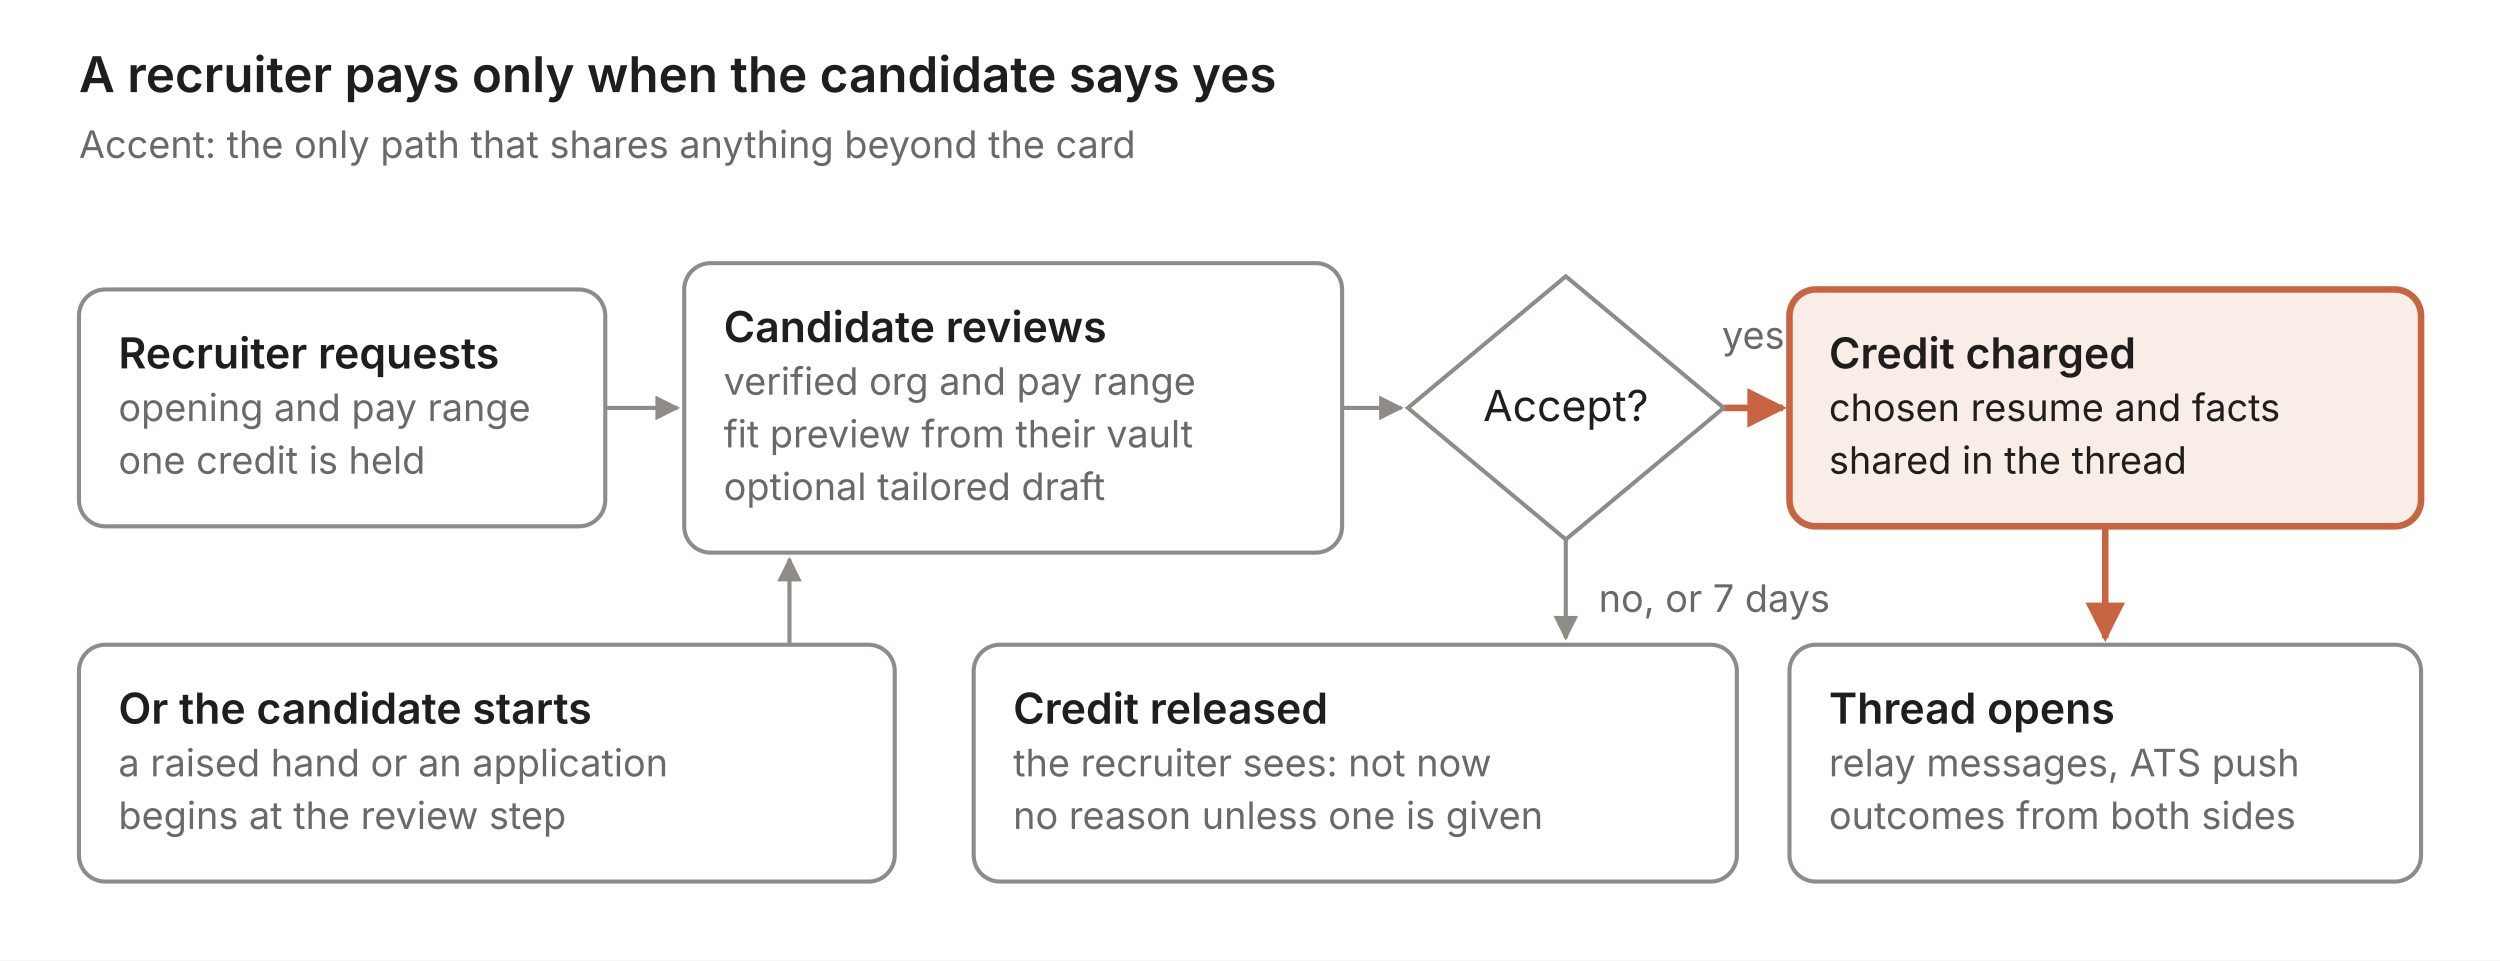
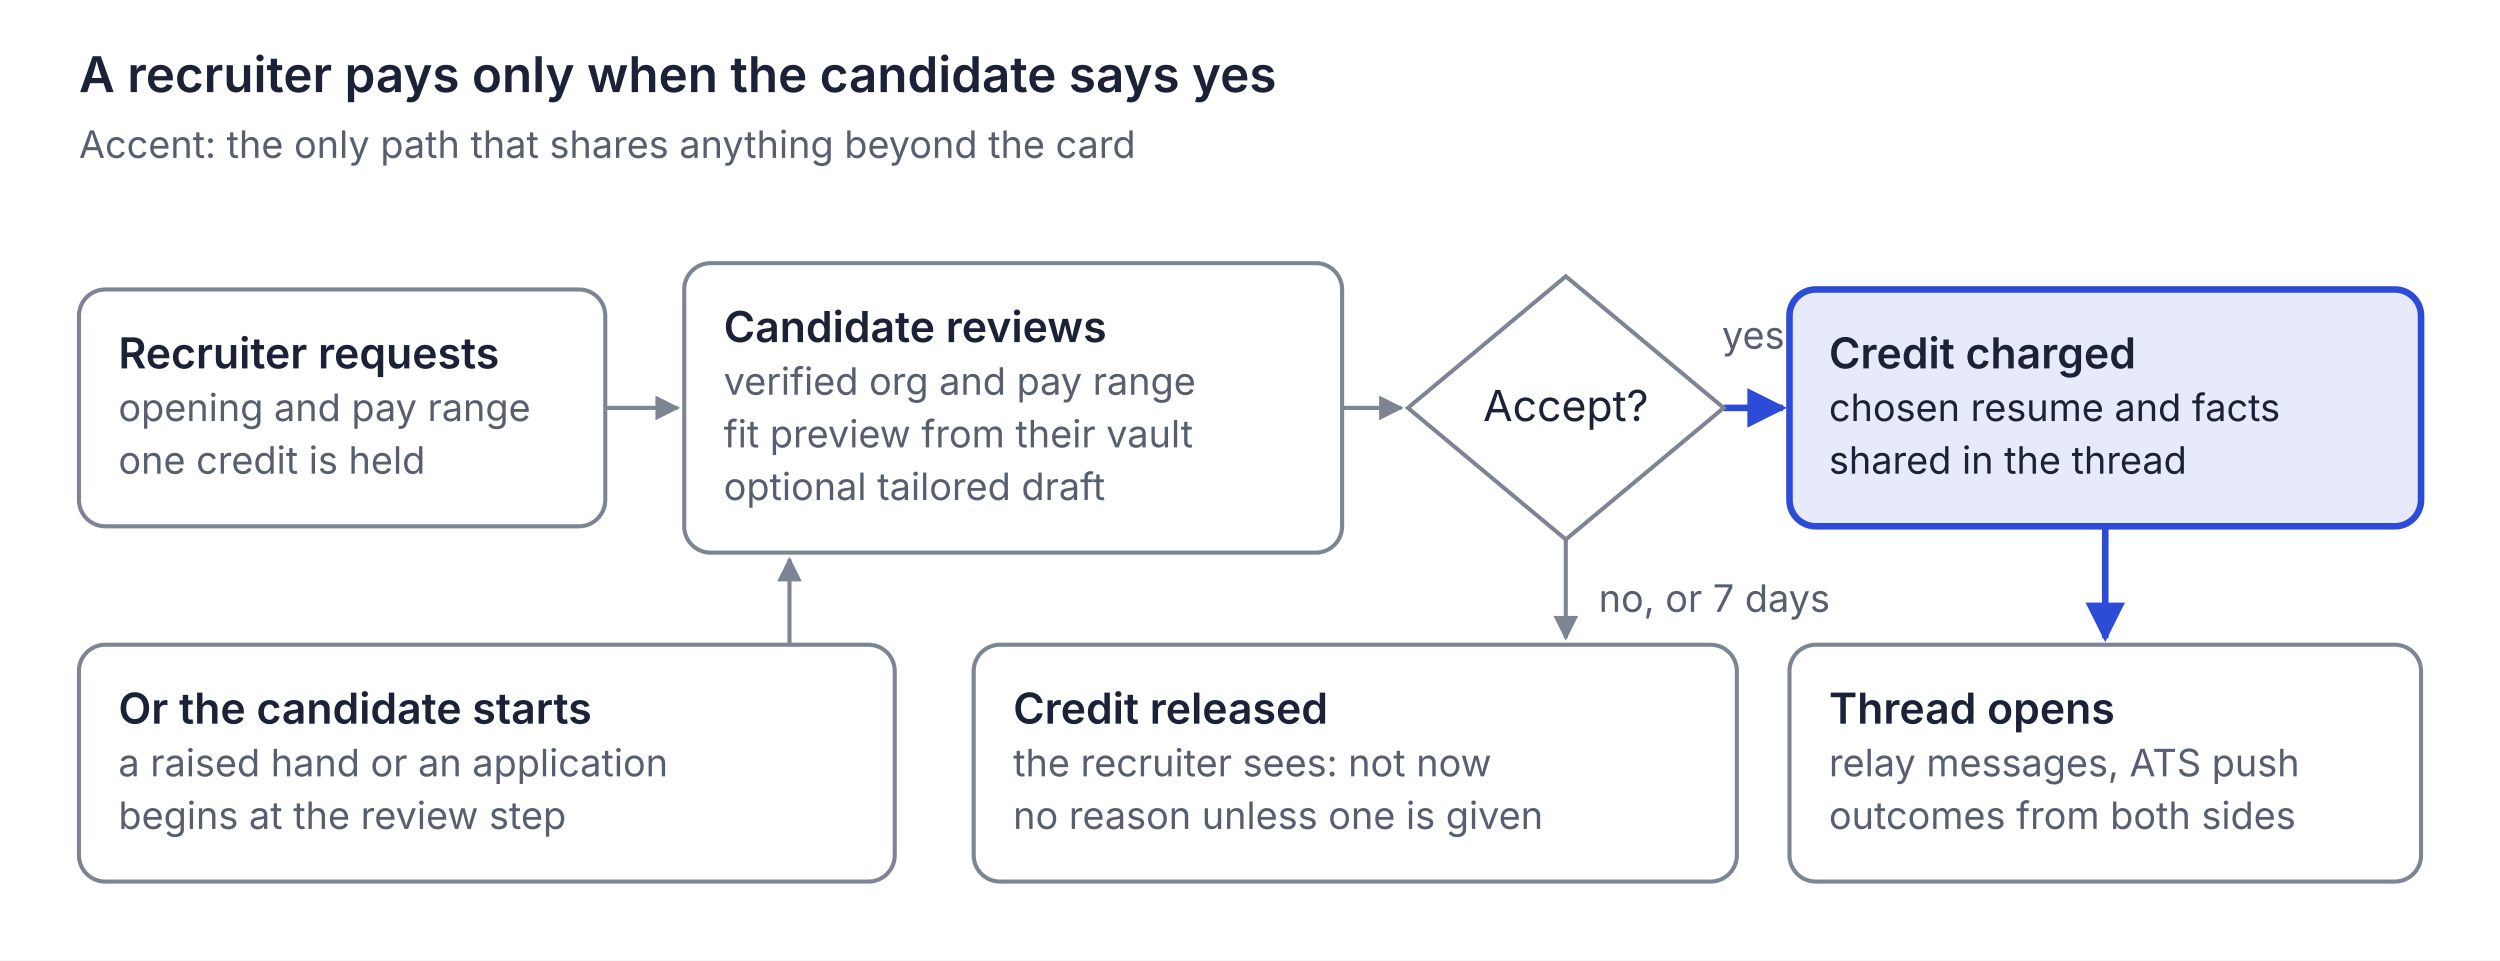
- <svg xmlns="http://www.w3.org/2000/svg" viewBox="0 0 760 292" role="img" aria-label="A recruiter pays only when the candidate says yes" font-size="13" font-family="Inter, -apple-system, 'Segoe UI', Helvetica, Arial, sans-serif">
+ <svg xmlns="http://www.w3.org/2000/svg" viewBox="0 0 760 292" role="img" aria-label="A recruiter pays only when the candidate says yes" font-size="13" font-family="'Schibsted Grotesk', Inter, -apple-system, 'Segoe UI', Helvetica, Arial, sans-serif">
  <defs>
    <marker id="intro-arrow" viewBox="0 0 10 10" refX="9" refY="5" markerWidth="6" markerHeight="6" orient="auto-start-reverse">
-       <path d="M0 0L10 5L0 10z" fill="#8f8c87" />
+       <path d="M0 0L10 5L0 10z" fill="#7d8494" />
    </marker>
    <marker id="intro-accent-arrow" viewBox="0 0 10 10" refX="9" refY="5" markerWidth="6" markerHeight="6" orient="auto-start-reverse">
-       <path d="M0 0L10 5L0 10z" fill="#c96442" />
+       <path d="M0 0L10 5L0 10z" fill="#2c4bd6" />
    </marker>
  </defs>
  <rect x="0" y="0" width="760" height="292" fill="#ffffff" />
-   <text x="24" y="28" font-size="15" font-weight="600" fill="#1f1e1d">A recruiter pays only when the candidate says yes</text>
-   <text x="24" y="48" font-size="11.5" fill="#6b6966">Accent: the only path that shares anything beyond the card</text>
-   <g fill="none" stroke="#8f8c87" stroke-width="1.25">
+   <text x="24" y="28" font-size="15" font-weight="600" fill="#1b2238">A recruiter pays only when the candidate says yes</text>
+   <text x="24" y="48" font-size="11.5" fill="#575e70">Accent: the only path that shares anything beyond the card</text>
+   <g fill="none" stroke="#7d8494" stroke-width="1.25">
    <path d="M184 124H206" marker-end="url(#intro-arrow)" />
    <path d="M408 124H426" marker-end="url(#intro-arrow)" />
    <path d="M476 164V194" marker-end="url(#intro-arrow)" />
    <path d="M240 196V170" marker-end="url(#intro-arrow)" />
  </g>
-   <g fill="none" stroke="#c96442" stroke-width="2">
+   <g fill="none" stroke="#2c4bd6" stroke-width="2">
    <path d="M524 124H542" marker-end="url(#intro-accent-arrow)" />
    <path d="M640 160V194" marker-end="url(#intro-accent-arrow)" />
  </g>
  <g>
-     <rect x="24" y="88" width="160" height="72" rx="8" fill="none" fill-opacity="1" stroke="#8f8c87" stroke-width="1.25" />
-     <text x="36" y="112" font-weight="600" fill="#1f1e1d">Recruiter requests</text>
-     <text x="36" y="128" font-size="11.5" fill="#6b6966">opening and pay range</text>
-     <text x="36" y="144" font-size="11.5" fill="#6b6966">one credit is held</text>
+     <rect x="24" y="88" width="160" height="72" rx="8" fill="none" fill-opacity="1" stroke="#7d8494" stroke-width="1.25" />
+     <text x="36" y="112" font-weight="600" fill="#1b2238">Recruiter requests</text>
+     <text x="36" y="128" font-size="11.5" fill="#575e70">opening and pay range</text>
+     <text x="36" y="144" font-size="11.5" fill="#575e70">one credit is held</text>
  </g>
  <g>
-     <rect x="208" y="80" width="200" height="88" rx="8" fill="none" fill-opacity="1" stroke="#8f8c87" stroke-width="1.25" />
-     <text x="220" y="104" font-weight="600" fill="#1f1e1d">Candidate reviews</text>
-     <text x="220" y="120" font-size="11.5" fill="#6b6966">verified org and pay range</text>
-     <text x="220" y="136" font-size="11.5" fill="#6b6966">fit preview from their vault</text>
-     <text x="220" y="152" font-size="11.5" fill="#6b6966">optional tailored draft</text>
+     <rect x="208" y="80" width="200" height="88" rx="8" fill="none" fill-opacity="1" stroke="#7d8494" stroke-width="1.25" />
+     <text x="220" y="104" font-weight="600" fill="#1b2238">Candidate reviews</text>
+     <text x="220" y="120" font-size="11.5" fill="#575e70">verified org and pay range</text>
+     <text x="220" y="136" font-size="11.5" fill="#575e70">fit preview from their vault</text>
+     <text x="220" y="152" font-size="11.5" fill="#575e70">optional tailored draft</text>
  </g>
  <g>
-     <polygon points="476,84 524,124 476,164 428,124" fill="none" stroke="#8f8c87" stroke-width="1.25" />
-     <text x="476" y="128" text-anchor="middle" fill="#1f1e1d">Accept?</text>
+     <polygon points="476,84 524,124 476,164 428,124" fill="none" stroke="#7d8494" stroke-width="1.25" />
+     <text x="476" y="128" text-anchor="middle" fill="#1b2238">Accept?</text>
  </g>
  <g>
-     <rect x="544" y="88" width="192" height="72" rx="8" fill="#c96442" fill-opacity="0.12" stroke="#c96442" stroke-width="2" />
-     <text x="556" y="112" font-weight="600" fill="#1f1e1d">Credit charged</text>
-     <text x="556" y="128" font-size="11.5" fill="#1f1e1d">chosen resume and facts</text>
-     <text x="556" y="144" font-size="11.5" fill="#1f1e1d">shared in the thread</text>
+     <rect x="544" y="88" width="192" height="72" rx="8" fill="#2c4bd6" fill-opacity="0.12" stroke="#2c4bd6" stroke-width="2" />
+     <text x="556" y="112" font-weight="600" fill="#1b2238">Credit charged</text>
+     <text x="556" y="128" font-size="11.5" fill="#1b2238">chosen resume and facts</text>
+     <text x="556" y="144" font-size="11.5" fill="#1b2238">shared in the thread</text>
  </g>
  <g>
-     <rect x="24" y="196" width="248" height="72" rx="8" fill="none" fill-opacity="1" stroke="#8f8c87" stroke-width="1.25" />
-     <text x="36" y="220" font-weight="600" fill="#1f1e1d">Or the candidate starts</text>
-     <text x="36" y="236" font-size="11.5" fill="#6b6966">a raised hand or an application</text>
-     <text x="36" y="252" font-size="11.5" fill="#6b6966">begins at the review step</text>
+     <rect x="24" y="196" width="248" height="72" rx="8" fill="none" fill-opacity="1" stroke="#7d8494" stroke-width="1.25" />
+     <text x="36" y="220" font-weight="600" fill="#1b2238">Or the candidate starts</text>
+     <text x="36" y="236" font-size="11.5" fill="#575e70">a raised hand or an application</text>
+     <text x="36" y="252" font-size="11.5" fill="#575e70">begins at the review step</text>
  </g>
  <g>
-     <rect x="296" y="196" width="232" height="72" rx="8" fill="none" fill-opacity="1" stroke="#8f8c87" stroke-width="1.25" />
-     <text x="308" y="220" font-weight="600" fill="#1f1e1d">Credit released</text>
-     <text x="308" y="236" font-size="11.5" fill="#6b6966">the recruiter sees: not now</text>
-     <text x="308" y="252" font-size="11.5" fill="#6b6966">no reason unless one is given</text>
+     <rect x="296" y="196" width="232" height="72" rx="8" fill="none" fill-opacity="1" stroke="#7d8494" stroke-width="1.25" />
+     <text x="308" y="220" font-weight="600" fill="#1b2238">Credit released</text>
+     <text x="308" y="236" font-size="11.5" fill="#575e70">the recruiter sees: not now</text>
+     <text x="308" y="252" font-size="11.5" fill="#575e70">no reason unless one is given</text>
  </g>
  <g>
-     <rect x="544" y="196" width="192" height="72" rx="8" fill="none" fill-opacity="1" stroke="#8f8c87" stroke-width="1.25" />
-     <text x="556" y="220" font-weight="600" fill="#1f1e1d">Thread opens</text>
-     <text x="556" y="236" font-size="11.5" fill="#6b6966">relay messages, ATS push</text>
-     <text x="556" y="252" font-size="11.5" fill="#6b6966">outcomes from both sides</text>
+     <rect x="544" y="196" width="192" height="72" rx="8" fill="none" fill-opacity="1" stroke="#7d8494" stroke-width="1.25" />
+     <text x="556" y="220" font-weight="600" fill="#1b2238">Thread opens</text>
+     <text x="556" y="236" font-size="11.5" fill="#575e70">relay messages, ATS push</text>
+     <text x="556" y="252" font-size="11.5" fill="#575e70">outcomes from both sides</text>
  </g>
-   <text x="533" y="106" text-anchor="middle" font-size="11.5" fill="#6b6966">yes</text>
-   <text x="486" y="186" font-size="11.5" fill="#6b6966">no, or 7 days</text>
+   <text x="533" y="106" text-anchor="middle" font-size="11.5" fill="#575e70">yes</text>
+   <text x="486" y="186" font-size="11.5" fill="#575e70">no, or 7 days</text>
</svg>
